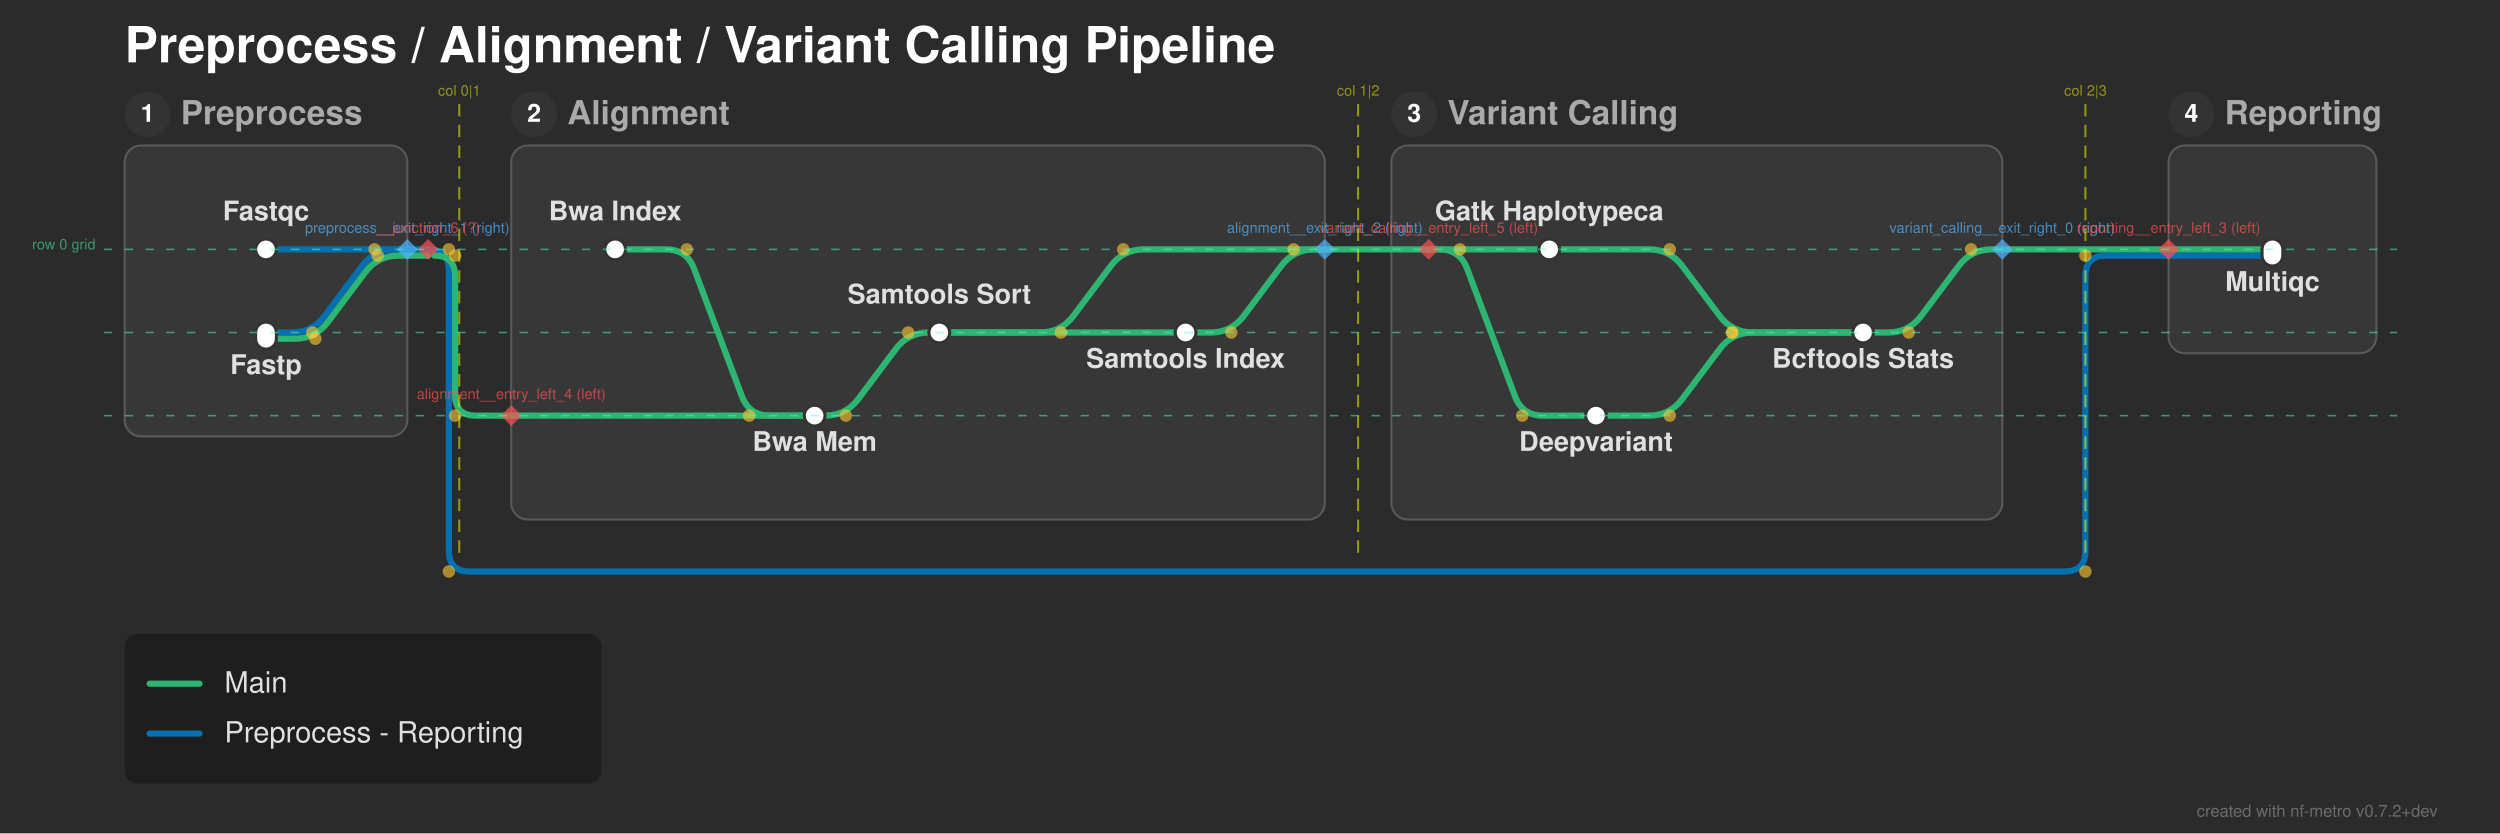
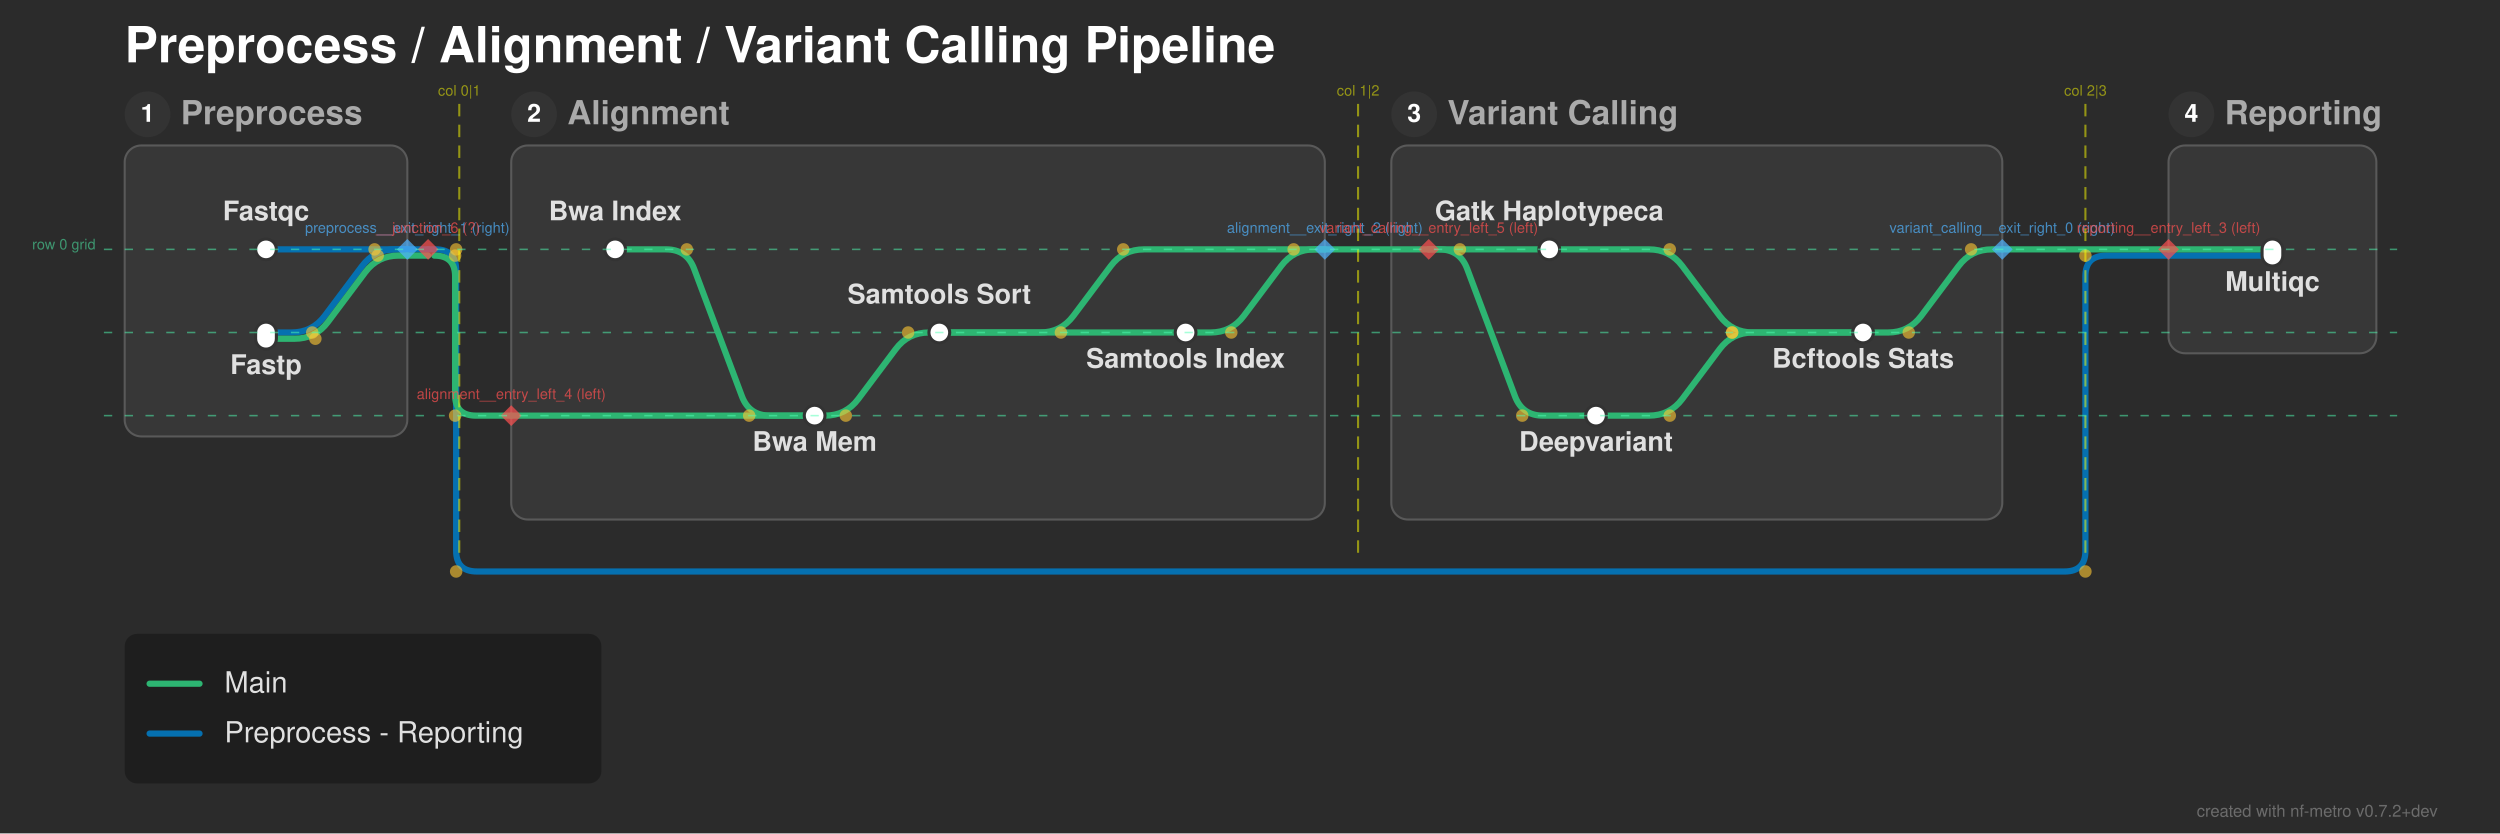
<svg xmlns="http://www.w3.org/2000/svg" width="1203" height="401" viewBox="0 0 1203 401">
  <defs>
</defs>
  <rect x="0" y="0" width="1203" height="401" fill="#2b2b2b" />
  <text x="60.0" y="30.0" font-size="24.0" fill="#ffffff" font-family="'Helvetica Neue', Helvetica, Arial, sans-serif" font-weight="bold" class="nf-metro-title">Preprocess / Alignment / Variant Calling Pipeline</text>
  <rect x="60.0" y="70.0" width="136.0" height="140.0" rx="8" ry="8" fill="#373737" stroke="#595959" stroke-width="1.0" class="nf-metro-section-box" data-section-id="preprocess" data-section-lines="main,preprocess_reporting" />
  <circle cx="71.0" cy="55.0" r="11" fill="#333333" class="nf-metro-section-num-circle" data-section-id="preprocess" />
  <text x="71.0" y="55.0" font-size="12" fill="#ffffff" font-family="'Helvetica Neue', Helvetica, Arial, sans-serif" font-weight="bold" text-anchor="middle" dy="0.3em" data-section-id="preprocess">1</text>
  <text x="87.0" y="55.0" font-size="16.0" fill="#aaaaaa" font-family="'Helvetica Neue', Helvetica, Arial, sans-serif" font-weight="bold" dy="0.3em" class="nf-metro-section-label" data-section-id="preprocess">Preprocess</text>
  <rect x="246.0" y="70.0" width="391.5" height="180.0" rx="8" ry="8" fill="#373737" stroke="#595959" stroke-width="1.0" class="nf-metro-section-box" data-section-id="alignment" data-section-lines="main" />
  <circle cx="257.0" cy="55.0" r="11" fill="#333333" class="nf-metro-section-num-circle" data-section-id="alignment" />
  <text x="257.0" y="55.0" font-size="12" fill="#ffffff" font-family="'Helvetica Neue', Helvetica, Arial, sans-serif" font-weight="bold" text-anchor="middle" dy="0.3em" data-section-id="alignment">2</text>
  <text x="273.0" y="55.0" font-size="16.0" fill="#aaaaaa" font-family="'Helvetica Neue', Helvetica, Arial, sans-serif" font-weight="bold" dy="0.3em" class="nf-metro-section-label" data-section-id="alignment">Alignment</text>
  <rect x="669.5" y="70.0" width="294.0" height="180.0" rx="8" ry="8" fill="#373737" stroke="#595959" stroke-width="1.0" class="nf-metro-section-box" data-section-id="variant_calling" data-section-lines="main" />
  <circle cx="680.5" cy="55.0" r="11" fill="#333333" class="nf-metro-section-num-circle" data-section-id="variant_calling" />
  <text x="680.5" y="55.0" font-size="12" fill="#ffffff" font-family="'Helvetica Neue', Helvetica, Arial, sans-serif" font-weight="bold" text-anchor="middle" dy="0.3em" data-section-id="variant_calling">3</text>
  <text x="696.5" y="55.0" font-size="16.0" fill="#aaaaaa" font-family="'Helvetica Neue', Helvetica, Arial, sans-serif" font-weight="bold" dy="0.3em" class="nf-metro-section-label" data-section-id="variant_calling">Variant Calling</text>
  <rect x="1043.5" y="70.0" width="100.0" height="100.0" rx="8" ry="8" fill="#373737" stroke="#595959" stroke-width="1.0" class="nf-metro-section-box" data-section-id="reporting" data-section-lines="main,preprocess_reporting" />
  <circle cx="1054.5" cy="55.0" r="11" fill="#333333" class="nf-metro-section-num-circle" data-section-id="reporting" />
  <text x="1054.5" y="55.0" font-size="12" fill="#ffffff" font-family="'Helvetica Neue', Helvetica, Arial, sans-serif" font-weight="bold" text-anchor="middle" dy="0.3em" data-section-id="reporting">4</text>
  <text x="1070.5" y="55.0" font-size="16.0" fill="#aaaaaa" font-family="'Helvetica Neue', Helvetica, Arial, sans-serif" font-weight="bold" dy="0.3em" class="nf-metro-section-label" data-section-id="reporting">Reporting</text>
  <path d="M128.0,120.0 L196.0,120.0" stroke="#0570b0" stroke-width="3.0" stroke-linecap="round" class="metro-line-preprocess_reporting" data-line-id="preprocess_reporting" />
  <path d="M1043.5,123.0 L1093.5,123.0" stroke="#0570b0" stroke-width="3.0" stroke-linecap="round" class="metro-line-preprocess_reporting" data-line-id="preprocess_reporting" />
  <path d="M128.0,160.0 L140.25,160.0 Q150.25,160.0,156.25,152.0 L174.25,128.0 Q180.25,120.0,190.25,120.0 L196.0,120.0" stroke="#0570b0" stroke-width="3.0" fill="none" stroke-linecap="round" stroke-linejoin="round" class="metro-line-preprocess_reporting" data-line-id="preprocess_reporting" />
  <path d="M196.0,120.0 L206.0,120.0" stroke="#0570b0" stroke-width="3.0" stroke-linecap="round" class="metro-line-preprocess_reporting" data-line-id="preprocess_reporting" />
-   <path d="M206.0,120.0 L206.0,120.0 Q216.0,120.0,216.0,130.0 L216.0,265.0 Q216.0,275.0,226.0,275.0 L993.5,275.0 Q1003.5,275.0,1003.5,265.0 L1003.5,133.0 Q1003.5,123.0,1013.5,123.0 L1043.5,123.0" stroke="#0570b0" stroke-width="3.0" fill="none" stroke-linecap="round" stroke-linejoin="round" class="metro-line-preprocess_reporting" data-line-id="preprocess_reporting" />
+   <path d="M206.0,120.0 L209.5,120.0 Q219.5,120.0,219.5,130.0 L219.5,265.0 Q219.5,275.0,229.5,275.0 L993.5,275.0 Q1003.5,275.0,1003.5,265.0 L1003.5,133.0 Q1003.5,123.0,1013.5,123.0 L1043.5,123.0" stroke="#0570b0" stroke-width="3.0" fill="none" stroke-linecap="round" stroke-linejoin="round" class="metro-line-preprocess_reporting" data-line-id="preprocess_reporting" />
  <path d="M296.0,120.0 L320.5,120.0 Q330.5,120.0,334.011,129.363 L356.989,190.637 Q360.5,200.0,370.5,200.0 L392.0,200.0" stroke="#2db572" stroke-width="3.0" fill="none" stroke-linecap="round" stroke-linejoin="round" class="metro-line-main" data-line-id="main" />
  <path d="M392.0,200.0 L397.0,200.0 Q407.0,200.0,413.0,192.0 L431.0,168.0 Q437.0,160.0,447.0,160.0 L452.0,160.0" stroke="#2db572" stroke-width="3.0" fill="none" stroke-linecap="round" stroke-linejoin="round" class="metro-line-main" data-line-id="main" />
  <path d="M452.0,160.0 L570.5,160.0" stroke="#2db572" stroke-width="3.0" stroke-linecap="round" class="metro-line-main" data-line-id="main" />
  <path d="M745.5,120.0 L793.5,120.0 Q803.5,120.0,809.5,128.0 L827.5,152.0 Q833.5,160.0,843.5,160.0 L896.5,160.0" stroke="#2db572" stroke-width="3.0" fill="none" stroke-linecap="round" stroke-linejoin="round" class="metro-line-main" data-line-id="main" />
  <path d="M768.0,200.0 L793.5,200.0 Q803.5,200.0,809.5,192.0 L827.5,168.0 Q833.5,160.0,843.5,160.0 L896.5,160.0" stroke="#2db572" stroke-width="3.0" fill="none" stroke-linecap="round" stroke-linejoin="round" class="metro-line-main" data-line-id="main" />
  <path d="M896.5,160.0 L908.5,160.0 Q918.5,160.0,924.5,152.0 L942.5,128.0 Q948.5,120.0,958.5,120.0 L963.5,120.0" stroke="#2db572" stroke-width="3.0" fill="none" stroke-linecap="round" stroke-linejoin="round" class="metro-line-main" data-line-id="main" />
  <path d="M1043.5,120.0 L1093.5,120.0" stroke="#2db572" stroke-width="3.0" stroke-linecap="round" class="metro-line-main" data-line-id="main" />
  <path d="M128.0,163.0 L141.75,163.0 Q151.75,163.0,157.75,155.0 L175.75,131.0 Q181.75,123.0,191.75,123.0 L196.0,123.0" stroke="#2db572" stroke-width="3.0" fill="none" stroke-linecap="round" stroke-linejoin="round" class="metro-line-main" data-line-id="main" />
  <path d="M246.0,200.0 L392.0,200.0" stroke="#2db572" stroke-width="3.0" stroke-linecap="round" class="metro-line-main" data-line-id="main" />
  <path d="M452.0,160.0 L500.5,160.0 Q510.5,160.0,516.5,152.0 L534.5,128.0 Q540.5,120.0,550.5,120.0 L637.5,120.0" stroke="#2db572" stroke-width="3.0" fill="none" stroke-linecap="round" stroke-linejoin="round" class="metro-line-main" data-line-id="main" />
  <path d="M687.5,120.0 L745.5,120.0" stroke="#2db572" stroke-width="3.0" stroke-linecap="round" class="metro-line-main" data-line-id="main" />
  <path d="M687.5,120.0 L692.5,120.0 Q702.5,120.0,706.011,129.363 L728.989,190.637 Q732.5,200.0,742.5,200.0 L768.0,200.0" stroke="#2db572" stroke-width="3.0" fill="none" stroke-linecap="round" stroke-linejoin="round" class="metro-line-main" data-line-id="main" />
  <path d="M570.5,160.0 L582.5,160.0 Q592.5,160.0,598.5,152.0 L616.5,128.0 Q622.5,120.0,632.5,120.0 L637.5,120.0" stroke="#2db572" stroke-width="3.0" fill="none" stroke-linecap="round" stroke-linejoin="round" class="metro-line-main" data-line-id="main" />
  <path d="M963.5,120.0 L1043.5,120.0" stroke="#2db572" stroke-width="3.0" stroke-linecap="round" class="metro-line-main" data-line-id="main" />
  <path d="M196.0,123.0 L206.0,123.0" stroke="#2db572" stroke-width="3.0" stroke-linecap="round" class="metro-line-main" data-line-id="main" />
  <path d="M209.0,123.0 L209.0,123.0 Q219.0,123.0,219.0,133.0 L219.0,190.0 Q219.0,200.0,229.0,200.0 L246.0,200.0" stroke="#2db572" stroke-width="3.0" fill="none" stroke-linecap="round" stroke-linejoin="round" class="metro-line-main" data-line-id="main" />
  <path d="M637.5,120.0 L687.5,120.0" stroke="#2db572" stroke-width="3.0" stroke-linecap="round" class="metro-line-main" data-line-id="main" />
  <rect x="123.0" y="115.0" width="10.0" height="10.0" rx="5.0" ry="5.0" fill="#ffffff" stroke="#333333" stroke-width="1.5" class="nf-metro-station" data-station-id="fastqc" data-station-lines="preprocess_reporting" data-station-label="Fastqc" data-section-id="preprocess" data-section-name="Preprocess" />
  <rect x="123.0" y="155.0" width="10.0" height="13.0" rx="5.0" ry="5.0" fill="#ffffff" stroke="#333333" stroke-width="1.5" class="nf-metro-station" data-station-id="fastp" data-station-lines="main,preprocess_reporting" data-station-label="Fastp" data-section-id="preprocess" data-section-name="Preprocess" />
  <rect x="291.0" y="115.0" width="10.0" height="10.0" rx="5.0" ry="5.0" fill="#ffffff" stroke="#333333" stroke-width="1.5" class="nf-metro-station" data-station-id="bwa_index" data-station-lines="main" data-station-label="Bwa Index" data-section-id="alignment" data-section-name="Alignment" />
  <rect x="387.0" y="195.0" width="10.0" height="10.0" rx="5.0" ry="5.0" fill="#ffffff" stroke="#333333" stroke-width="1.5" class="nf-metro-station" data-station-id="bwa_mem" data-station-lines="main" data-station-label="Bwa Mem" data-section-id="alignment" data-section-name="Alignment" />
  <rect x="447.0" y="155.0" width="10.0" height="10.0" rx="5.0" ry="5.0" fill="#ffffff" stroke="#333333" stroke-width="1.5" class="nf-metro-station" data-station-id="samtools_sort" data-station-lines="main" data-station-label="Samtools Sort" data-section-id="alignment" data-section-name="Alignment" />
  <rect x="565.5" y="155.0" width="10.0" height="10.0" rx="5.0" ry="5.0" fill="#ffffff" stroke="#333333" stroke-width="1.5" class="nf-metro-station" data-station-id="samtools_index" data-station-lines="main" data-station-label="Samtools Index" data-section-id="alignment" data-section-name="Alignment" />
  <rect x="740.5" y="115.0" width="10.0" height="10.0" rx="5.0" ry="5.0" fill="#ffffff" stroke="#333333" stroke-width="1.5" class="nf-metro-station" data-station-id="gatk_haplotypecaller" data-station-lines="main" data-station-label="Gatk Haplotypeca" data-section-id="variant_calling" data-section-name="Variant Calling" />
  <rect x="763.0" y="195.0" width="10.0" height="10.0" rx="5.0" ry="5.0" fill="#ffffff" stroke="#333333" stroke-width="1.5" class="nf-metro-station" data-station-id="deepvariant" data-station-lines="main" data-station-label="Deepvariant" data-section-id="variant_calling" data-section-name="Variant Calling" />
  <rect x="891.5" y="155.0" width="10.0" height="10.0" rx="5.0" ry="5.0" fill="#ffffff" stroke="#333333" stroke-width="1.5" class="nf-metro-station" data-station-id="bcftools_stats" data-station-lines="main" data-station-label="Bcftools Stats" data-section-id="variant_calling" data-section-name="Variant Calling" />
  <rect x="1088.5" y="115.0" width="10.0" height="13.0" rx="5.0" ry="5.0" fill="#ffffff" stroke="#333333" stroke-width="1.5" class="nf-metro-station" data-station-id="multiqc" data-station-lines="main,preprocess_reporting" data-station-label="Multiqc" data-section-id="reporting" data-section-name="Reporting" />
  <text x="296.0" y="106.0" font-size="13.0" fill="#e0e0e0" font-family="'Helvetica Neue', Helvetica, Arial, sans-serif" font-weight="bold" text-anchor="middle" dominant-baseline="auto" data-station-id="bwa_index" class="nf-metro-station-label">Bwa Index</text>
  <text x="745.5" y="106.0" font-size="13.0" fill="#e0e0e0" font-family="'Helvetica Neue', Helvetica, Arial, sans-serif" font-weight="bold" text-anchor="middle" dominant-baseline="auto" data-station-id="gatk_haplotypecaller" class="nf-metro-station-label">Gatk Haplotypeca</text>
  <text x="768.0" y="211.0" font-size="13.0" fill="#e0e0e0" font-family="'Helvetica Neue', Helvetica, Arial, sans-serif" font-weight="bold" text-anchor="middle" dominant-baseline="hanging" data-station-id="deepvariant" class="nf-metro-station-label">Deepvariant</text>
  <text x="128.0" y="106.0" font-size="13.0" fill="#e0e0e0" font-family="'Helvetica Neue', Helvetica, Arial, sans-serif" font-weight="bold" text-anchor="middle" dominant-baseline="auto" data-station-id="fastqc" class="nf-metro-station-label">Fastqc</text>
  <text x="1093.5" y="134.0" font-size="13.0" fill="#e0e0e0" font-family="'Helvetica Neue', Helvetica, Arial, sans-serif" font-weight="bold" text-anchor="middle" dominant-baseline="hanging" data-station-id="multiqc" class="nf-metro-station-label">Multiqc</text>
  <text x="128.0" y="174.0" font-size="13.0" fill="#e0e0e0" font-family="'Helvetica Neue', Helvetica, Arial, sans-serif" font-weight="bold" text-anchor="middle" dominant-baseline="hanging" data-station-id="fastp" class="nf-metro-station-label">Fastp</text>
  <text x="896.5" y="171.0" font-size="13.0" fill="#e0e0e0" font-family="'Helvetica Neue', Helvetica, Arial, sans-serif" font-weight="bold" text-anchor="middle" dominant-baseline="hanging" data-station-id="bcftools_stats" class="nf-metro-station-label">Bcftools Stats</text>
  <text x="392.0" y="211.0" font-size="13.0" fill="#e0e0e0" font-family="'Helvetica Neue', Helvetica, Arial, sans-serif" font-weight="bold" text-anchor="middle" dominant-baseline="hanging" data-station-id="bwa_mem" class="nf-metro-station-label">Bwa Mem</text>
  <text x="452.0" y="146.0" font-size="13.0" fill="#e0e0e0" font-family="'Helvetica Neue', Helvetica, Arial, sans-serif" font-weight="bold" text-anchor="middle" dominant-baseline="auto" data-station-id="samtools_sort" class="nf-metro-station-label">Samtools Sort</text>
  <text x="570.5" y="171.0" font-size="13.0" fill="#e0e0e0" font-family="'Helvetica Neue', Helvetica, Arial, sans-serif" font-weight="bold" text-anchor="middle" dominant-baseline="hanging" data-station-id="samtools_index" class="nf-metro-station-label">Samtools Index</text>
  <circle cx="330.5" cy="120.0" r="3.0" fill="rgba(255, 200, 50, 0.6)" />
  <circle cx="360.5" cy="200.0" r="3.0" fill="rgba(255, 200, 50, 0.6)" />
  <circle cx="407.0" cy="200.0" r="3.0" fill="rgba(255, 200, 50, 0.6)" />
  <circle cx="437.0" cy="160.0" r="3.0" fill="rgba(255, 200, 50, 0.6)" />
  <circle cx="803.5" cy="120.0" r="3.0" fill="rgba(255, 200, 50, 0.6)" />
  <circle cx="833.5" cy="160.0" r="3.0" fill="rgba(255, 200, 50, 0.6)" />
  <circle cx="803.5" cy="200.0" r="3.0" fill="rgba(255, 200, 50, 0.6)" />
  <circle cx="833.5" cy="160.0" r="3.0" fill="rgba(255, 200, 50, 0.6)" />
  <circle cx="918.5" cy="160.0" r="3.0" fill="rgba(255, 200, 50, 0.6)" />
  <circle cx="948.5" cy="120.0" r="3.0" fill="rgba(255, 200, 50, 0.6)" />
  <circle cx="151.75" cy="163.0" r="3.0" fill="rgba(255, 200, 50, 0.6)" />
  <circle cx="181.75" cy="123.0" r="3.0" fill="rgba(255, 200, 50, 0.6)" />
  <circle cx="510.5" cy="160.0" r="3.0" fill="rgba(255, 200, 50, 0.6)" />
  <circle cx="540.5" cy="120.0" r="3.0" fill="rgba(255, 200, 50, 0.6)" />
  <circle cx="702.5" cy="120.0" r="3.0" fill="rgba(255, 200, 50, 0.6)" />
  <circle cx="732.5" cy="200.0" r="3.0" fill="rgba(255, 200, 50, 0.6)" />
  <circle cx="592.5" cy="160.0" r="3.0" fill="rgba(255, 200, 50, 0.6)" />
  <circle cx="622.5" cy="120.0" r="3.0" fill="rgba(255, 200, 50, 0.6)" />
  <circle cx="150.25" cy="160.0" r="3.0" fill="rgba(255, 200, 50, 0.6)" />
  <circle cx="180.25" cy="120.0" r="3.0" fill="rgba(255, 200, 50, 0.6)" />
  <circle cx="219.0" cy="123.0" r="3.0" fill="rgba(255, 200, 50, 0.6)" />
  <circle cx="219.0" cy="200.0" r="3.0" fill="rgba(255, 200, 50, 0.6)" />
-   <circle cx="216.0" cy="120.0" r="3.0" fill="rgba(255, 200, 50, 0.6)" />
-   <circle cx="216.0" cy="275.0" r="3.0" fill="rgba(255, 200, 50, 0.6)" />
+   <circle cx="219.5" cy="120.0" r="3.0" fill="rgba(255, 200, 50, 0.6)" />
+   <circle cx="219.5" cy="275.0" r="3.0" fill="rgba(255, 200, 50, 0.6)" />
  <circle cx="1003.5" cy="275.0" r="3.0" fill="rgba(255, 200, 50, 0.6)" />
  <circle cx="1003.5" cy="123.0" r="3.0" fill="rgba(255, 200, 50, 0.6)" />
  <path d="M963.5,115.0 L968.5,120.0 L963.5,125.0 L958.5,120.0 Z" fill="rgba(80, 180, 255, 0.7)" stroke="none" />
  <text x="963.5" y="112.0" font-size="7" fill="rgba(80, 180, 255, 0.7)" font-family="'Helvetica Neue', Helvetica, Arial, sans-serif" text-anchor="middle" dominant-baseline="auto">variant_calling__exit_right_0 (right)</text>
  <path d="M196.0,115.0 L201.0,120.0 L196.0,125.0 L191.0,120.0 Z" fill="rgba(80, 180, 255, 0.7)" stroke="none" />
  <text x="196.0" y="112.0" font-size="7" fill="rgba(80, 180, 255, 0.7)" font-family="'Helvetica Neue', Helvetica, Arial, sans-serif" text-anchor="middle" dominant-baseline="auto">preprocess__exit_right_1 (right)</text>
  <path d="M637.5,115.0 L642.5,120.0 L637.5,125.0 L632.5,120.0 Z" fill="rgba(80, 180, 255, 0.7)" stroke="none" />
  <text x="637.5" y="112.0" font-size="7" fill="rgba(80, 180, 255, 0.7)" font-family="'Helvetica Neue', Helvetica, Arial, sans-serif" text-anchor="middle" dominant-baseline="auto">alignment__exit_right_2 (right)</text>
  <path d="M1043.5,115.0 L1048.5,120.0 L1043.5,125.0 L1038.5,120.0 Z" fill="rgba(255, 80, 80, 0.7)" stroke="none" />
  <text x="1043.5" y="112.0" font-size="7" fill="rgba(255, 80, 80, 0.7)" font-family="'Helvetica Neue', Helvetica, Arial, sans-serif" text-anchor="middle" dominant-baseline="auto">reporting__entry_left_3 (left)</text>
  <path d="M246.0,195.0 L251.0,200.0 L246.0,205.0 L241.0,200.0 Z" fill="rgba(255, 80, 80, 0.7)" stroke="none" />
  <text x="246.0" y="192.0" font-size="7" fill="rgba(255, 80, 80, 0.7)" font-family="'Helvetica Neue', Helvetica, Arial, sans-serif" text-anchor="middle" dominant-baseline="auto">alignment__entry_left_4 (left)</text>
  <path d="M687.5,115.0 L692.5,120.0 L687.5,125.0 L682.5,120.0 Z" fill="rgba(255, 80, 80, 0.7)" stroke="none" />
  <text x="687.5" y="112.0" font-size="7" fill="rgba(255, 80, 80, 0.7)" font-family="'Helvetica Neue', Helvetica, Arial, sans-serif" text-anchor="middle" dominant-baseline="auto">variant_calling__entry_left_5 (left)</text>
  <path d="M206.0,115.0 L211.0,120.0 L206.0,125.0 L201.0,120.0 Z" fill="rgba(255, 80, 80, 0.7)" stroke="none" />
  <text x="206.0" y="112.0" font-size="7" fill="rgba(255, 80, 80, 0.7)" font-family="'Helvetica Neue', Helvetica, Arial, sans-serif" text-anchor="middle" dominant-baseline="auto">__junction_6 (?)</text>
  <path d="M221.0,50.0 L221.0,270.0" stroke="rgba(255, 255, 0, 0.5)" stroke-width="1" stroke-dasharray="6,4" />
  <text x="221.0" y="46.0" font-size="7" fill="rgba(255, 255, 0, 0.5)" font-family="'Helvetica Neue', Helvetica, Arial, sans-serif" text-anchor="middle">col 0|1</text>
  <path d="M653.5,50.0 L653.5,270.0" stroke="rgba(255, 255, 0, 0.5)" stroke-width="1" stroke-dasharray="6,4" />
  <text x="653.5" y="46.0" font-size="7" fill="rgba(255, 255, 0, 0.5)" font-family="'Helvetica Neue', Helvetica, Arial, sans-serif" text-anchor="middle">col 1|2</text>
  <path d="M1003.5,50.0 L1003.5,270.0" stroke="rgba(255, 255, 0, 0.5)" stroke-width="1" stroke-dasharray="6,4" />
  <text x="1003.5" y="46.0" font-size="7" fill="rgba(255, 255, 0, 0.5)" font-family="'Helvetica Neue', Helvetica, Arial, sans-serif" text-anchor="middle">col 2|3</text>
  <path d="M50.0,120.0 L1153.5,120.0" stroke="rgba(80, 255, 180, 0.5)" stroke-width="0.75" stroke-dasharray="4,6" />
  <text x="46.0" y="120.0" font-size="7" fill="rgba(80, 255, 180, 0.5)" font-family="'Helvetica Neue', Helvetica, Arial, sans-serif" text-anchor="end">row 0 grid</text>
  <path d="M50.0,160.0 L1153.5,160.0" stroke="rgba(80, 255, 180, 0.5)" stroke-width="0.75" stroke-dasharray="4,6" />
  <path d="M50.0,200.0 L1153.5,200.0" stroke="rgba(80, 255, 180, 0.5)" stroke-width="0.75" stroke-dasharray="4,6" />
  <rect x="60.0" y="305.0" width="229.4" height="72.0" rx="6" ry="6" fill="rgba(0, 0, 0, 0.3)" />
  <path d="M72.0,329.0 L96.0,329.0" stroke="#2db572" stroke-width="3.0" stroke-linecap="round" />
  <text x="108.0" y="329.0" font-size="14.0" fill="#e0e0e0" font-family="'Helvetica Neue', Helvetica, Arial, sans-serif" dy="0.3em">Main</text>
  <path d="M72.0,353.0 L96.0,353.0" stroke="#0570b0" stroke-width="3.0" stroke-linecap="round" />
  <text x="108.0" y="353.0" font-size="14.0" fill="#e0e0e0" font-family="'Helvetica Neue', Helvetica, Arial, sans-serif" dy="0.3em">Preprocess - Reporting</text>
  <text x="1173.0" y="393.0" font-size="8" fill="rgba(150, 150, 150, 0.6)" font-family="'Helvetica Neue', Helvetica, Arial, sans-serif" text-anchor="end">created with nf-metro v0.7.2+dev</text>
</svg>
